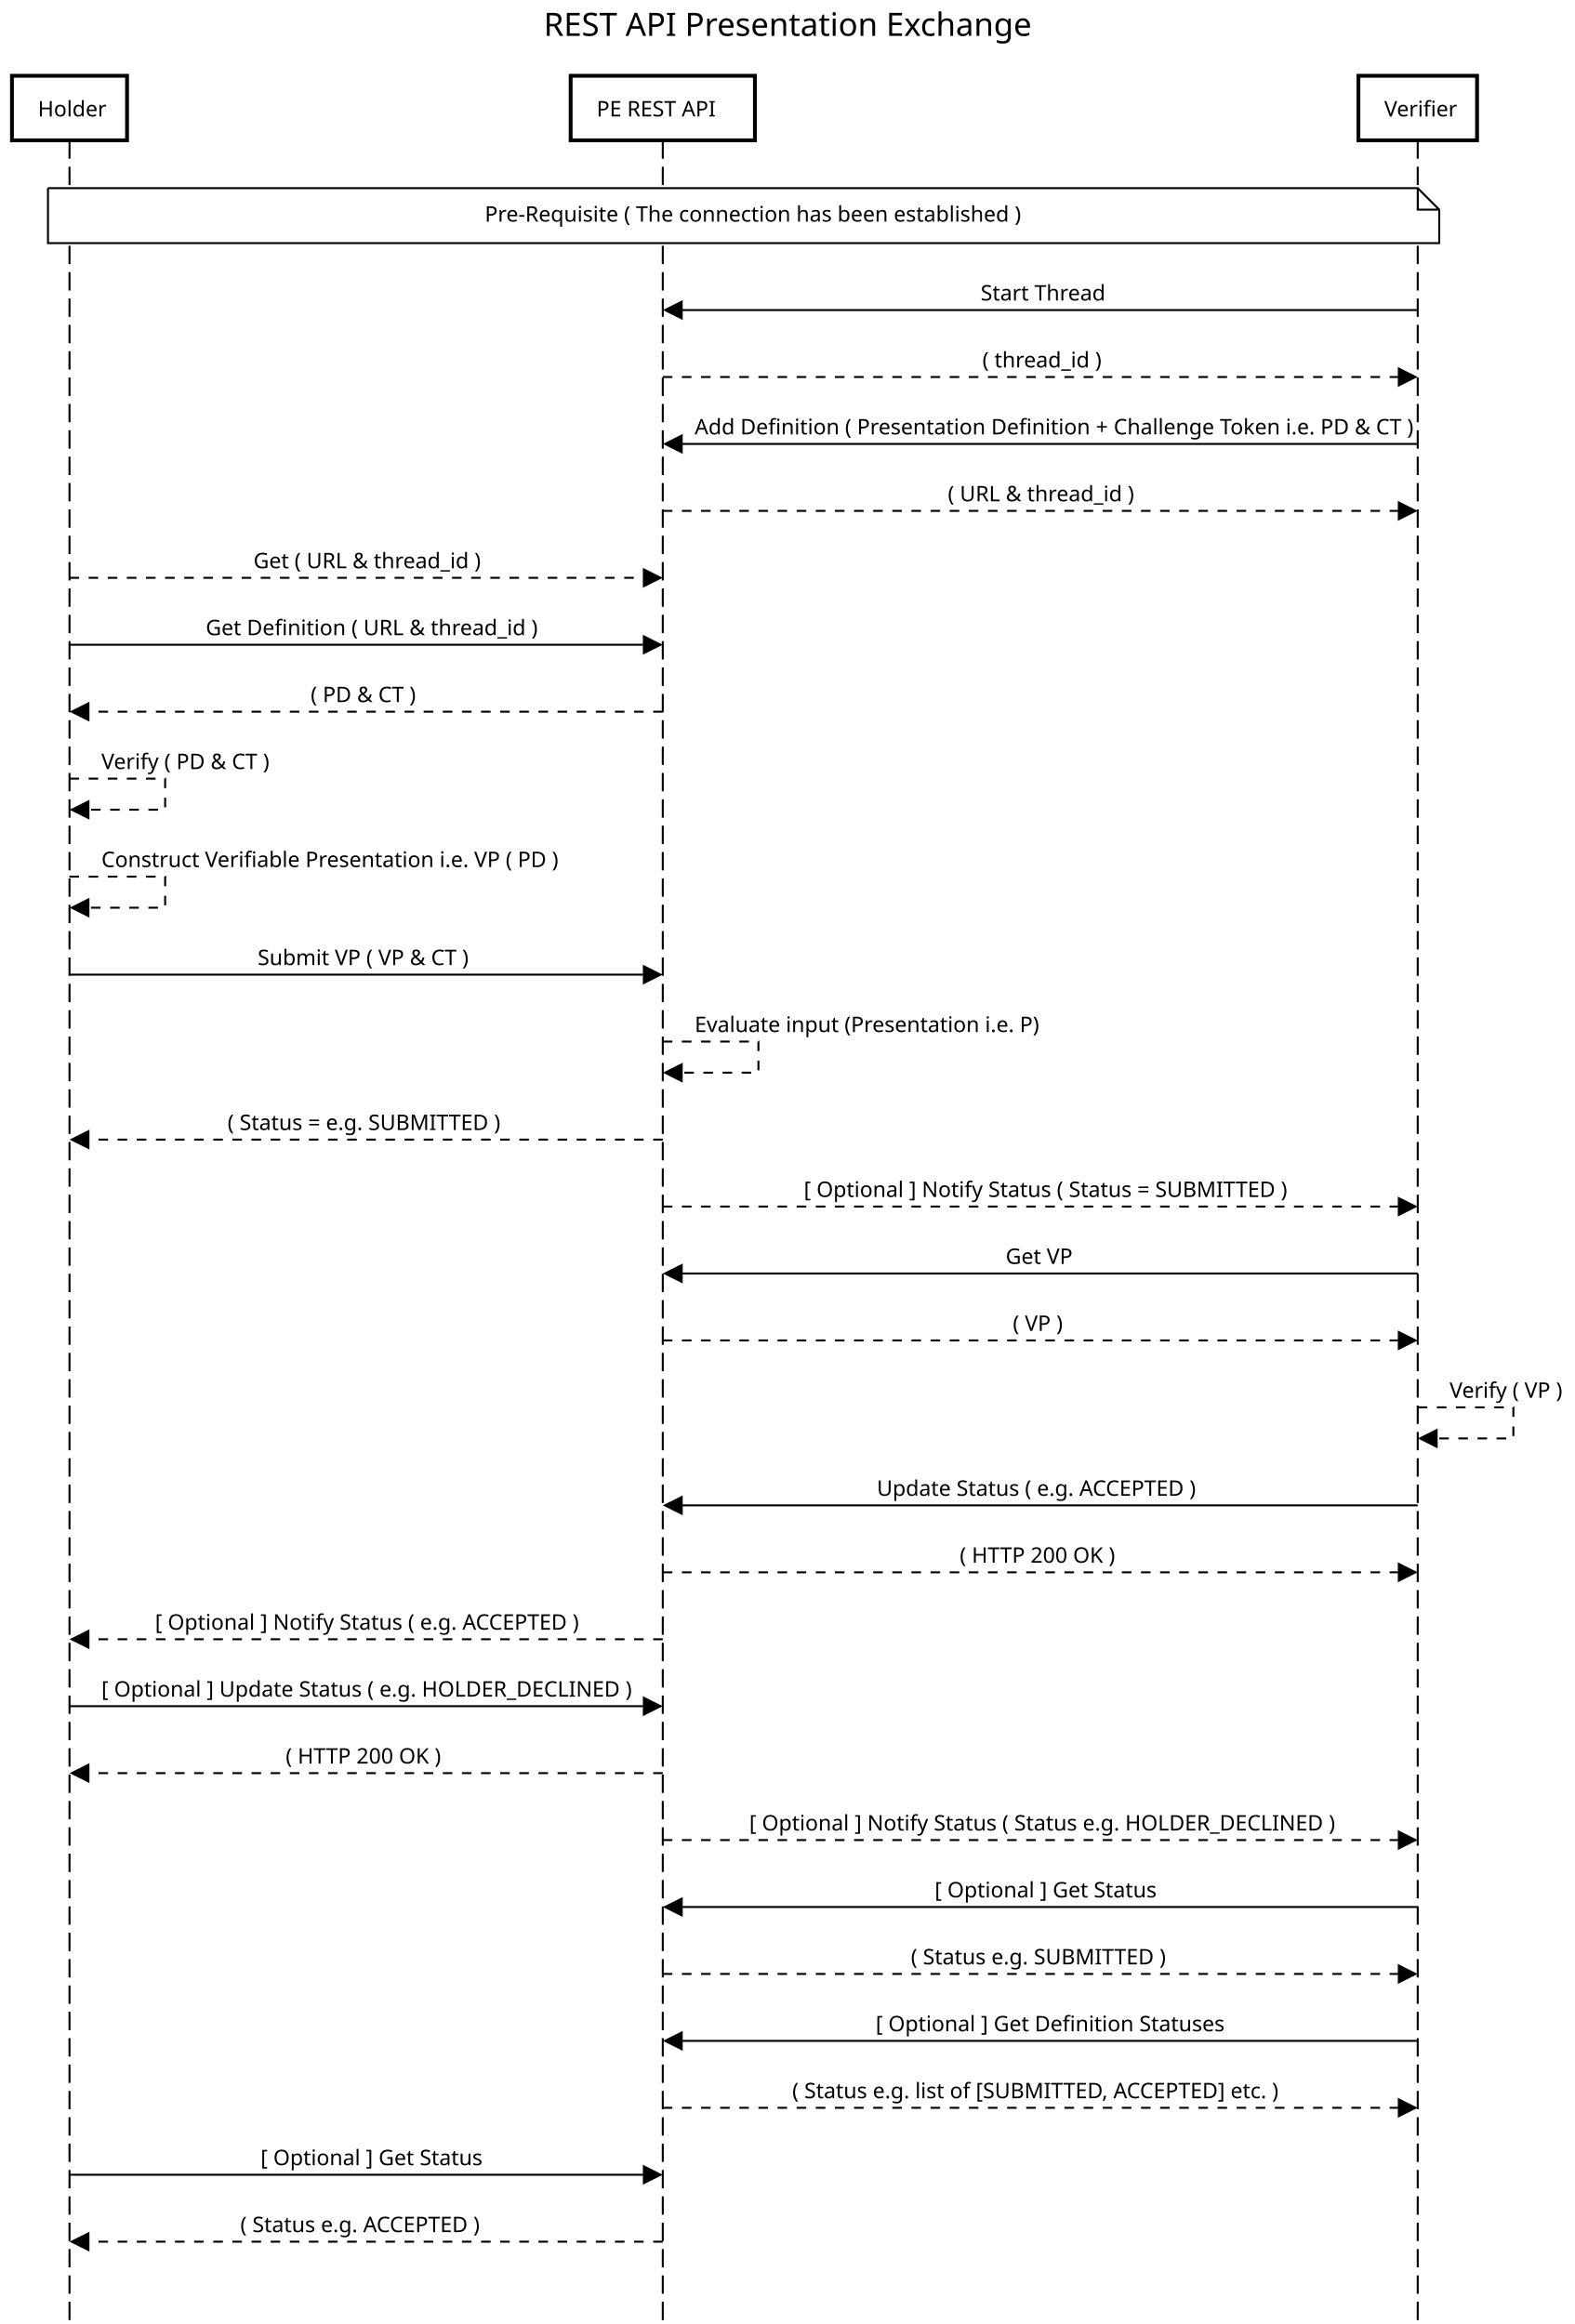
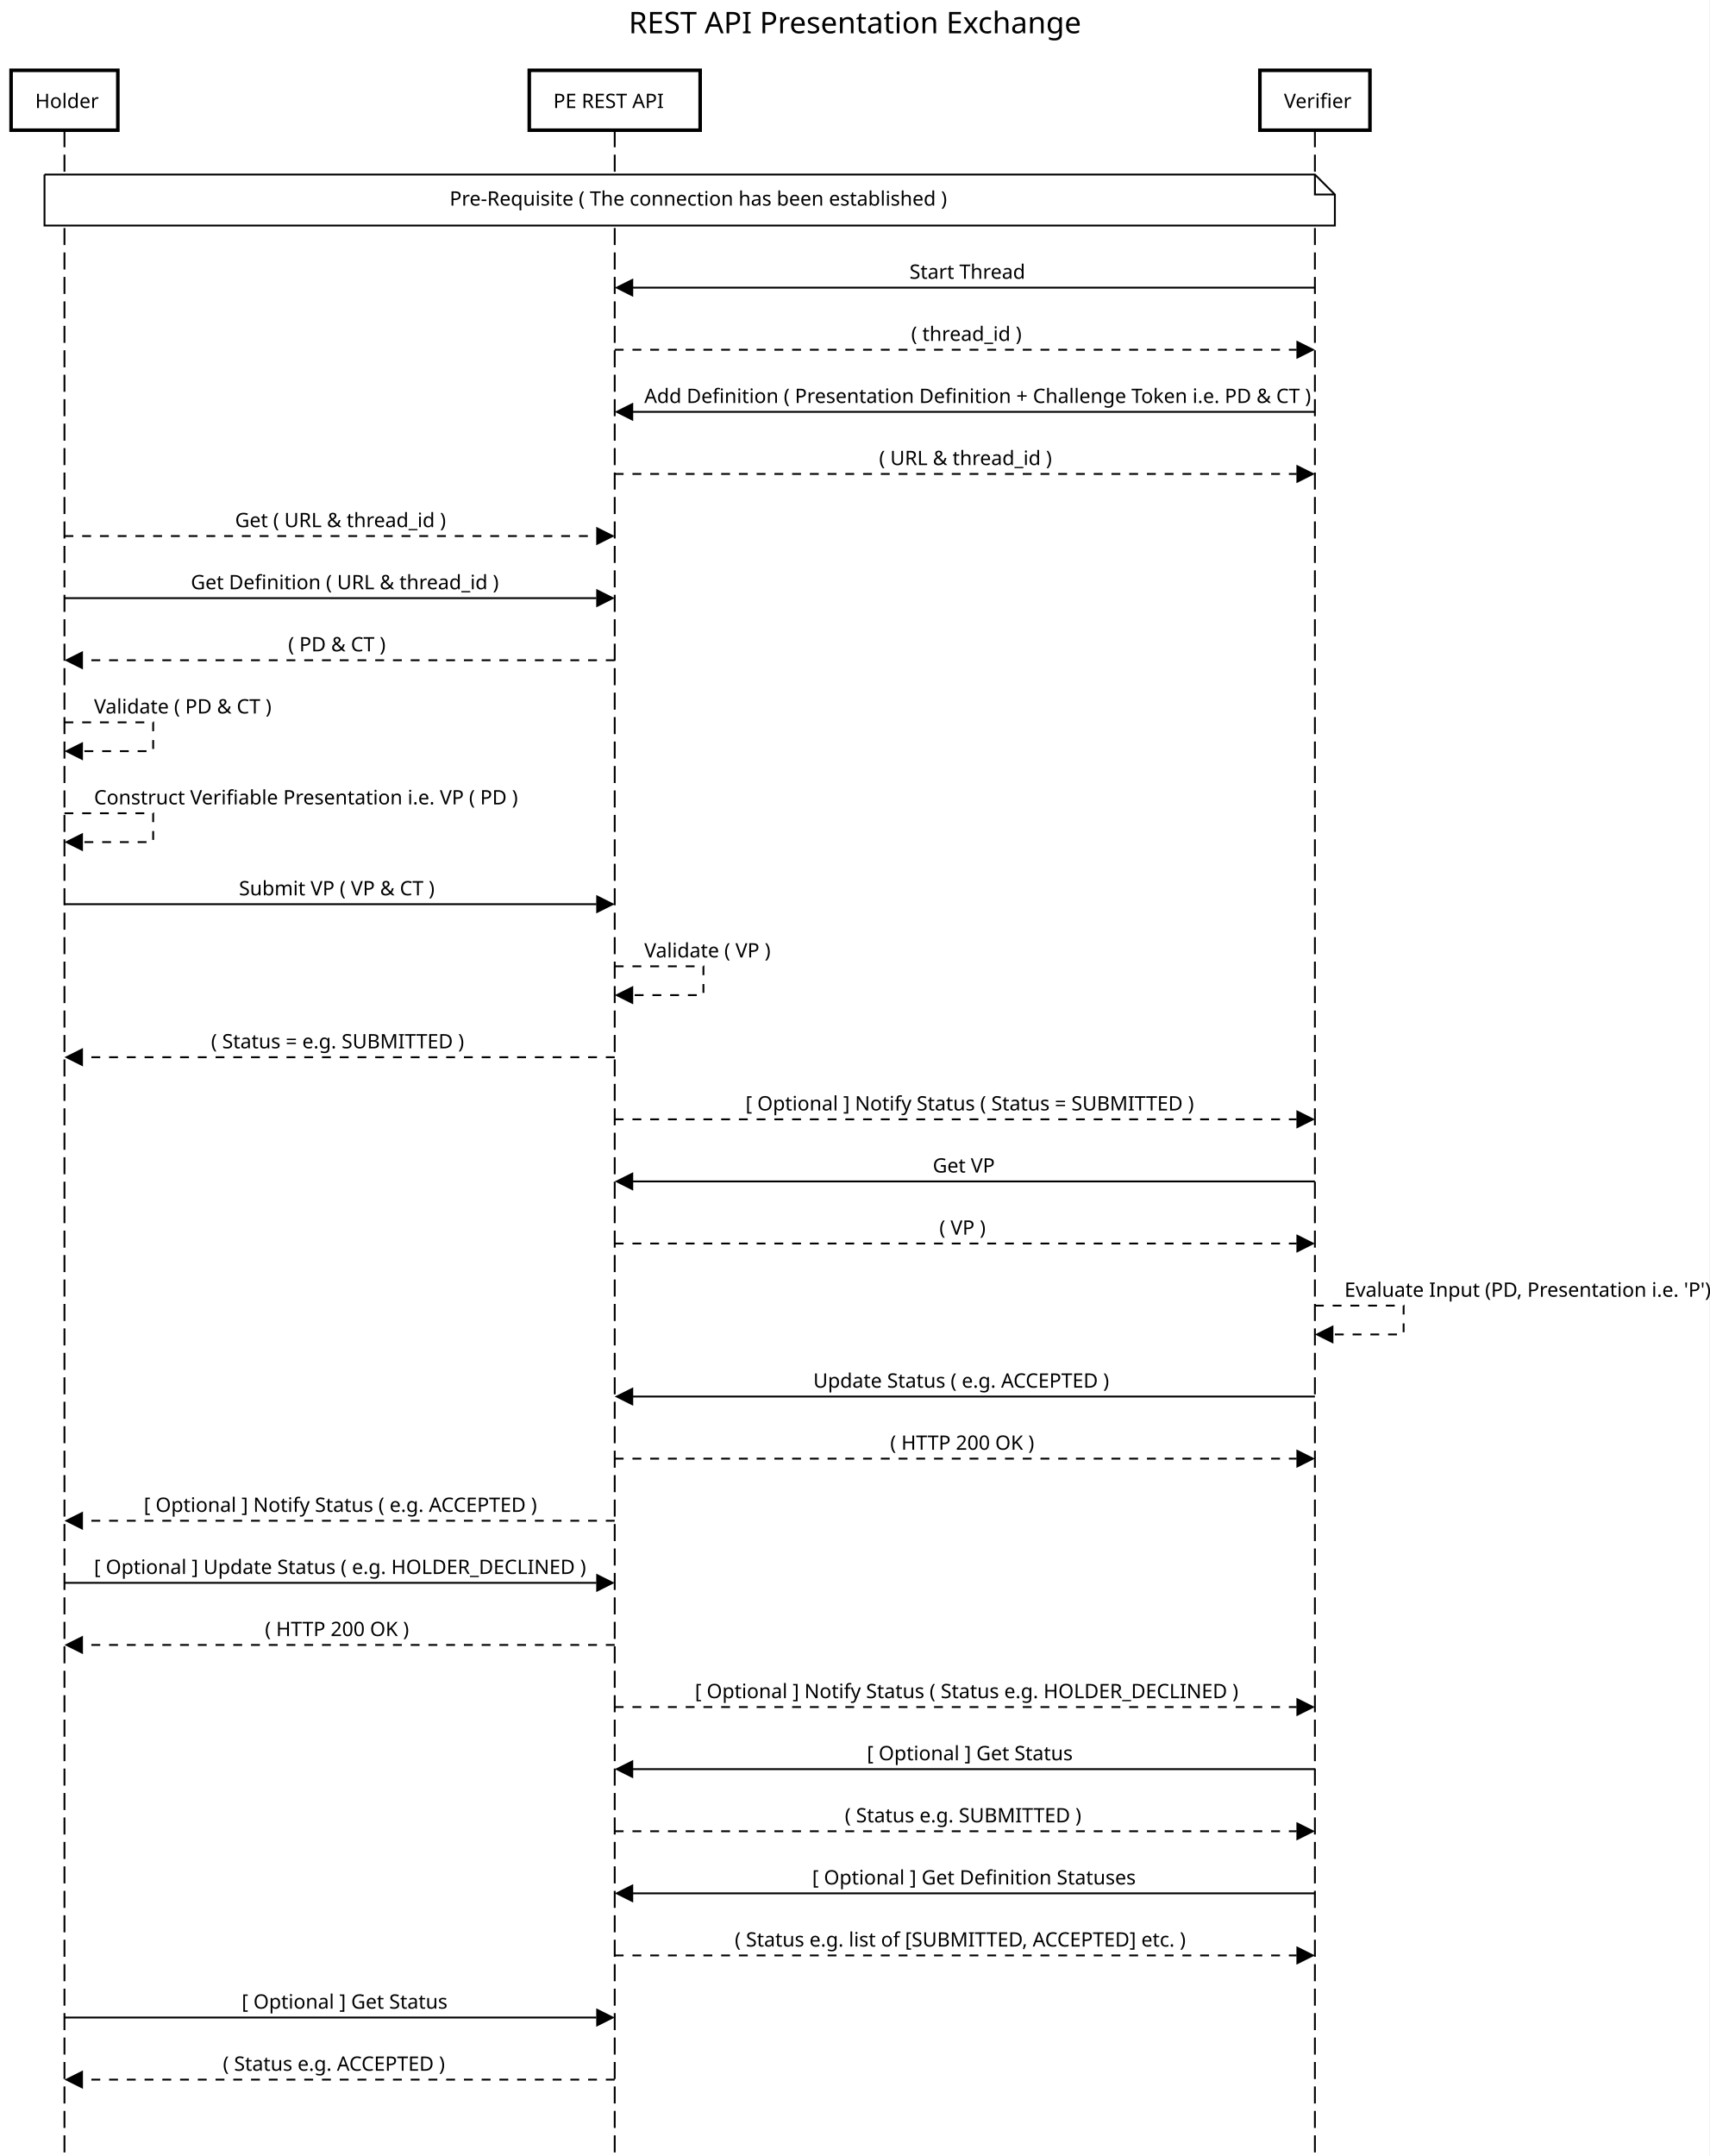
- <svg xmlns="http://www.w3.org/2000/svg" version="1.1" width="1076" height="1588">
+ <svg xmlns="http://www.w3.org/2000/svg" version="1.1" width="1259" height="1588">
  <defs />
  <g>
    <g />
    <g />
    <g />
    <g />
    <g />
    <g />
    <g />
    <g />
    <g />
    <g />
    <g />
    <g />
    <g />
    <g />
    <g />
    <g />
    <g />
    <g />
    <g />
    <g />
    <g />
    <g />
    <g />
    <g />
    <g />
    <g />
    <g />
    <g />
    <g />
    <g>
-       <rect fill="white" stroke="none" x="0" y="0" width="1076" height="1588" />
+       <rect fill="white" stroke="none" x="0" y="0" width="1259" height="1588" />
    </g>
    <g>
-       <text fill="black" stroke="none" font-family="sans-serif" font-size="16.5pt" font-style="normal" font-weight="normal" text-decoration="normal" x="371.441" y="24.503" text-anchor="start" dominant-baseline="alphabetic" xml:space="preserve">REST API Presentation Exchange</text>
+       <text fill="black" stroke="none" font-family="sans-serif" font-size="16.5pt" font-style="normal" font-weight="normal" text-decoration="normal" x="463.073" y="24.503" text-anchor="start" dominant-baseline="alphabetic" xml:space="preserve">REST API Presentation Exchange</text>
    </g>
    <g />
    <g>
      <path fill="none" stroke="black" paint-order="fill stroke markers" d=" M 47.484 95.888 L 47.484 1588.925" stroke-miterlimit="10" stroke-width="1.361" stroke-dasharray="12.566,5.445" />
      <path fill="none" stroke="black" paint-order="fill stroke markers" d=" M 452.805 95.888 L 452.805 1588.925" stroke-miterlimit="10" stroke-width="1.361" stroke-dasharray="12.566,5.445" />
      <path fill="none" stroke="black" paint-order="fill stroke markers" d=" M 968.578 95.888 L 968.578 1588.925" stroke-miterlimit="10" stroke-width="1.361" stroke-dasharray="12.566,5.445" />
    </g>
    <g>
      <path fill="none" stroke="none" />
      <g>
        <path fill="white" stroke="black" paint-order="fill stroke markers" d=" M 8.168 51.783 L 86.8 51.783 L 86.8 95.888 L 8.168 95.888 L 8.168 51.783 Z" stroke-miterlimit="10" stroke-width="2.614" stroke-dasharray="" />
      </g>
      <g>
        <g />
        <text fill="black" stroke="none" font-family="sans-serif" font-size="11pt" font-style="normal" font-weight="normal" text-decoration="normal" x="25.891" y="79.552" text-anchor="start" dominant-baseline="alphabetic" xml:space="preserve">Holder</text>
      </g>
      <path fill="none" stroke="none" />
      <g>
        <path fill="white" stroke="black" paint-order="fill stroke markers" d=" M 389.867 51.783 L 515.744 51.783 L 515.744 95.888 L 389.867 95.888 L 389.867 51.783 Z" stroke-miterlimit="10" stroke-width="2.614" stroke-dasharray="" />
      </g>
      <g>
        <g />
        <text fill="black" stroke="none" font-family="sans-serif" font-size="11pt" font-style="normal" font-weight="normal" text-decoration="normal" x="407.591" y="79.552" text-anchor="start" dominant-baseline="alphabetic" xml:space="preserve">PE REST API</text>
      </g>
      <path fill="none" stroke="none" />
      <g>
        <path fill="white" stroke="black" paint-order="fill stroke markers" d=" M 928.041 51.783 L 1009.114 51.783 L 1009.114 95.888 L 928.041 95.888 L 928.041 51.783 Z" stroke-miterlimit="10" stroke-width="2.614" stroke-dasharray="" />
      </g>
      <g>
        <g />
        <text fill="black" stroke="none" font-family="sans-serif" font-size="11pt" font-style="normal" font-weight="normal" text-decoration="normal" x="945.764" y="79.552" text-anchor="start" dominant-baseline="alphabetic" xml:space="preserve">Verifier</text>
      </g>
    </g>
    <g>
      <path fill="white" stroke="black" paint-order="fill stroke markers" d=" M 32.782 128.558 L 968.578 128.558 L 983.279 143.26 L 983.279 166.129 L 32.782 166.129 L 32.782 128.558 M 968.578 128.558 L 968.578 143.26 L 983.279 143.26" stroke-miterlimit="10" stroke-width="1.361" stroke-dasharray="" />
      <g>
        <text fill="black" stroke="none" font-family="sans-serif" font-size="11pt" font-style="normal" font-weight="normal" text-decoration="normal" x="331.195" y="151.427" text-anchor="start" dominant-baseline="alphabetic" xml:space="preserve">Pre-Requisite ( The connection has been established )</text>
      </g>
      <g>
        <g>
          <rect fill="white" stroke="none" x="667.5" y="190.632" width="86.382" height="21.236" />
        </g>
        <text fill="black" stroke="none" font-family="sans-serif" font-size="11pt" font-style="normal" font-weight="normal" text-decoration="normal" x="669.951" y="205.334" text-anchor="start" dominant-baseline="alphabetic" xml:space="preserve">Start Thread</text>
      </g>
      <g>
        <path fill="none" stroke="black" paint-order="fill stroke markers" d=" M 968.578 211.868 L 466.255 211.868" stroke-miterlimit="10" stroke-width="1.361" stroke-dasharray="" />
        <g transform="translate(452.8054,211.8676) translate(-452.8054,-211.8676)">
          <path fill="black" stroke="none" paint-order="stroke fill markers" d=" M 466.418 205.061 L 452.805 211.868 L 466.418 218.674 Z" />
        </g>
      </g>
      <g>
        <g>
          <rect fill="white" stroke="none" x="668.721" y="236.37" width="83.941" height="21.236" />
        </g>
        <text fill="black" stroke="none" font-family="sans-serif" font-size="11pt" font-style="normal" font-weight="normal" text-decoration="normal" x="671.171" y="251.072" text-anchor="start" dominant-baseline="alphabetic" xml:space="preserve">( thread_id )</text>
      </g>
      <g>
        <path fill="none" stroke="black" paint-order="fill stroke markers" d=" M 452.805 257.606 L 955.128 257.606" stroke-miterlimit="10" stroke-width="1.361" stroke-dasharray="6.534" />
        <g transform="translate(968.5775,257.6062) translate(-968.5775,-257.6062)">
          <path fill="black" stroke="none" paint-order="stroke fill markers" d=" M 954.965 250.8 L 968.578 257.606 L 954.965 264.412 Z" />
        </g>
      </g>
      <g>
        <g>
          <rect fill="white" stroke="none" x="472.135" y="282.109" width="477.112" height="21.236" />
        </g>
        <text fill="black" stroke="none" font-family="sans-serif" font-size="11pt" font-style="normal" font-weight="normal" text-decoration="normal" x="474.586" y="296.811" text-anchor="start" dominant-baseline="alphabetic" xml:space="preserve">Add Definition ( Presentation Definition + Challenge Token i.e. PD &amp; CT )</text>
      </g>
      <g>
        <path fill="none" stroke="black" paint-order="fill stroke markers" d=" M 968.578 303.345 L 466.255 303.345" stroke-miterlimit="10" stroke-width="1.361" stroke-dasharray="" />
        <g transform="translate(452.8054,303.3447) translate(-452.8054,-303.3447)">
          <path fill="black" stroke="none" paint-order="stroke fill markers" d=" M 466.418 296.538 L 452.805 303.345 L 466.418 310.151 Z" />
        </g>
      </g>
      <g>
        <g>
          <rect fill="white" stroke="none" x="645.095" y="327.848" width="131.193" height="21.236" />
        </g>
        <text fill="black" stroke="none" font-family="sans-serif" font-size="11pt" font-style="normal" font-weight="normal" text-decoration="normal" x="647.545" y="342.549" text-anchor="start" dominant-baseline="alphabetic" xml:space="preserve">( URL &amp; thread_id )</text>
      </g>
      <g>
        <path fill="none" stroke="black" paint-order="fill stroke markers" d=" M 452.805 349.083 L 955.128 349.083" stroke-miterlimit="10" stroke-width="1.361" stroke-dasharray="6.534" />
        <g transform="translate(968.5775,349.0833) translate(-968.5775,-349.0833)">
          <path fill="black" stroke="none" paint-order="stroke fill markers" d=" M 954.965 342.277 L 968.578 349.083 L 954.965 355.89 Z" />
        </g>
      </g>
      <g>
        <g>
          <rect fill="white" stroke="none" x="170.697" y="373.586" width="158.895" height="21.236" />
        </g>
        <text fill="black" stroke="none" font-family="sans-serif" font-size="11pt" font-style="normal" font-weight="normal" text-decoration="normal" x="173.148" y="388.288" text-anchor="start" dominant-baseline="alphabetic" xml:space="preserve">Get ( URL &amp; thread_id )</text>
      </g>
      <g>
        <path fill="none" stroke="black" paint-order="fill stroke markers" d=" M 47.484 394.822 L 439.356 394.822" stroke-miterlimit="10" stroke-width="1.361" stroke-dasharray="6.534" />
        <g transform="translate(452.8054,394.8219) translate(-452.8054,-394.8219)">
          <path fill="black" stroke="none" paint-order="stroke fill markers" d=" M 439.193 388.016 L 452.805 394.822 L 439.193 401.628 Z" />
        </g>
      </g>
      <g>
        <g>
          <rect fill="white" stroke="none" x="138.102" y="419.325" width="224.084" height="21.236" />
        </g>
        <text fill="black" stroke="none" font-family="sans-serif" font-size="11pt" font-style="normal" font-weight="normal" text-decoration="normal" x="140.553" y="434.026" text-anchor="start" dominant-baseline="alphabetic" xml:space="preserve">Get Definition ( URL &amp; thread_id )</text>
      </g>
      <g>
        <path fill="none" stroke="black" paint-order="fill stroke markers" d=" M 47.484 440.56 L 439.356 440.56" stroke-miterlimit="10" stroke-width="1.361" stroke-dasharray="" />
        <g transform="translate(452.8054,440.5604) translate(-452.8054,-440.5604)">
          <path fill="black" stroke="none" paint-order="stroke fill markers" d=" M 439.193 433.754 L 452.805 440.56 L 439.193 447.367 Z" />
        </g>
      </g>
      <g>
        <g>
          <rect fill="white" stroke="none" x="209.824" y="465.063" width="80.641" height="21.236" />
        </g>
        <text fill="black" stroke="none" font-family="sans-serif" font-size="11pt" font-style="normal" font-weight="normal" text-decoration="normal" x="212.274" y="479.765" text-anchor="start" dominant-baseline="alphabetic" xml:space="preserve">( PD &amp; CT )</text>
      </g>
      <g>
        <path fill="none" stroke="black" paint-order="fill stroke markers" d=" M 452.805 486.299 L 60.933 486.299" stroke-miterlimit="10" stroke-width="1.361" stroke-dasharray="6.534" />
        <g transform="translate(47.48399,486.299) translate(-47.48399,-486.299)">
          <path fill="black" stroke="none" paint-order="stroke fill markers" d=" M 61.097 479.493 L 47.484 486.299 L 61.097 493.105 Z" />
        </g>
      </g>
      <g>
        <g>
-           <rect fill="white" stroke="none" x="66.814" y="510.802" width="121.379" height="21.236" />
-         </g>
-         <text fill="black" stroke="none" font-family="sans-serif" font-size="11pt" font-style="normal" font-weight="normal" text-decoration="normal" x="69.264" y="525.503" text-anchor="start" dominant-baseline="alphabetic" xml:space="preserve">Verify ( PD &amp; CT )</text>
+           <rect fill="white" stroke="none" x="66.814" y="510.802" width="136.604" height="21.236" />
+         </g>
+         <text fill="black" stroke="none" font-family="sans-serif" font-size="11pt" font-style="normal" font-weight="normal" text-decoration="normal" x="69.264" y="525.503" text-anchor="start" dominant-baseline="alphabetic" xml:space="preserve">Validate ( PD &amp; CT )</text>
      </g>
      <g>
        <path fill="none" stroke="black" paint-order="fill stroke markers" d=" M 47.484 532.038 L 112.825 532.038 L 112.825 553.273 L 60.933 553.273" stroke-miterlimit="10" stroke-width="1.361" stroke-dasharray="6.534" />
        <g transform="translate(47.48399,553.2733) translate(-47.48399,-553.2733)">
          <path fill="black" stroke="none" paint-order="stroke fill markers" d=" M 61.097 546.467 L 47.484 553.273 L 61.097 560.08 Z" />
        </g>
      </g>
      <g>
        <g>
          <rect fill="white" stroke="none" x="66.814" y="577.776" width="308.007" height="21.236" />
        </g>
        <text fill="black" stroke="none" font-family="sans-serif" font-size="11pt" font-style="normal" font-weight="normal" text-decoration="normal" x="69.264" y="592.478" text-anchor="start" dominant-baseline="alphabetic" xml:space="preserve">Construct Verifiable Presentation i.e. VP ( PD )</text>
      </g>
      <g>
        <path fill="none" stroke="black" paint-order="fill stroke markers" d=" M 47.484 599.012 L 112.825 599.012 L 112.825 620.248 L 60.933 620.248" stroke-miterlimit="10" stroke-width="1.361" stroke-dasharray="6.534" />
        <g transform="translate(47.48399,620.2477) translate(-47.48399,-620.2477)">
          <path fill="black" stroke="none" paint-order="stroke fill markers" d=" M 61.097 613.441 L 47.484 620.248 L 61.097 627.054 Z" />
        </g>
      </g>
      <g>
        <g>
          <rect fill="white" stroke="none" x="173.564" y="644.75" width="153.161" height="21.236" />
        </g>
        <text fill="black" stroke="none" font-family="sans-serif" font-size="11pt" font-style="normal" font-weight="normal" text-decoration="normal" x="176.014" y="659.452" text-anchor="start" dominant-baseline="alphabetic" xml:space="preserve">Submit VP ( VP &amp; CT )</text>
      </g>
      <g>
        <path fill="none" stroke="black" paint-order="fill stroke markers" d=" M 47.484 665.986 L 439.356 665.986" stroke-miterlimit="10" stroke-width="1.361" stroke-dasharray="" />
        <g transform="translate(452.8054,665.9862) translate(-452.8054,-665.9862)">
          <path fill="black" stroke="none" paint-order="stroke fill markers" d=" M 439.193 659.18 L 452.805 665.986 L 439.193 672.793 Z" />
        </g>
      </g>
      <g>
        <g>
-           <rect fill="white" stroke="none" x="472.135" y="690.489" width="231.443" height="21.236" />
-         </g>
-         <text fill="black" stroke="none" font-family="sans-serif" font-size="11pt" font-style="normal" font-weight="normal" text-decoration="normal" x="474.586" y="705.191" text-anchor="start" dominant-baseline="alphabetic" xml:space="preserve">Evaluate input (Presentation i.e. P)</text>
+           <rect fill="white" stroke="none" x="472.135" y="690.489" width="98.329" height="21.236" />
+         </g>
+         <text fill="black" stroke="none" font-family="sans-serif" font-size="11pt" font-style="normal" font-weight="normal" text-decoration="normal" x="474.586" y="705.191" text-anchor="start" dominant-baseline="alphabetic" xml:space="preserve">Validate ( VP )</text>
      </g>
      <g>
        <path fill="none" stroke="black" paint-order="fill stroke markers" d=" M 452.805 711.725 L 518.146 711.725 L 518.146 732.961 L 466.255 732.961" stroke-miterlimit="10" stroke-width="1.361" stroke-dasharray="6.534" />
        <g transform="translate(452.8054,732.9606) translate(-452.8054,-732.9606)">
          <path fill="black" stroke="none" paint-order="stroke fill markers" d=" M 466.418 726.154 L 452.805 732.961 L 466.418 739.767 Z" />
        </g>
      </g>
      <g>
        <g>
          <rect fill="white" stroke="none" x="152.991" y="757.463" width="194.306" height="21.236" />
        </g>
        <text fill="black" stroke="none" font-family="sans-serif" font-size="11pt" font-style="normal" font-weight="normal" text-decoration="normal" x="155.442" y="772.165" text-anchor="start" dominant-baseline="alphabetic" xml:space="preserve">( Status = e.g. SUBMITTED )</text>
      </g>
      <g>
        <path fill="none" stroke="black" paint-order="fill stroke markers" d=" M 452.805 778.699 L 60.933 778.699" stroke-miterlimit="10" stroke-width="1.361" stroke-dasharray="6.534" />
        <g transform="translate(47.48399,778.6991) translate(-47.48399,-778.6991)">
          <path fill="black" stroke="none" paint-order="stroke fill markers" d=" M 61.097 771.893 L 47.484 778.699 L 61.097 785.505 Z" />
        </g>
      </g>
      <g>
        <g>
          <rect fill="white" stroke="none" x="546.727" y="803.202" width="327.928" height="21.236" />
        </g>
        <text fill="black" stroke="none" font-family="sans-serif" font-size="11pt" font-style="normal" font-weight="normal" text-decoration="normal" x="549.178" y="817.904" text-anchor="start" dominant-baseline="alphabetic" xml:space="preserve">[ Optional ] Notify Status ( Status = SUBMITTED )</text>
      </g>
      <g>
        <path fill="none" stroke="black" paint-order="fill stroke markers" d=" M 452.805 824.438 L 955.128 824.438" stroke-miterlimit="10" stroke-width="1.361" stroke-dasharray="6.534" />
        <g transform="translate(968.5775,824.4377) translate(-968.5775,-824.4377)">
          <path fill="black" stroke="none" paint-order="stroke fill markers" d=" M 954.965 817.631 L 968.578 824.438 L 954.965 831.244 Z" />
        </g>
      </g>
      <g>
        <g>
          <rect fill="white" stroke="none" x="684.612" y="848.941" width="52.159" height="21.236" />
        </g>
        <text fill="black" stroke="none" font-family="sans-serif" font-size="11pt" font-style="normal" font-weight="normal" text-decoration="normal" x="687.062" y="863.642" text-anchor="start" dominant-baseline="alphabetic" xml:space="preserve">Get VP</text>
      </g>
      <g>
        <path fill="none" stroke="black" paint-order="fill stroke markers" d=" M 968.578 870.176 L 466.255 870.176" stroke-miterlimit="10" stroke-width="1.361" stroke-dasharray="" />
        <g transform="translate(452.8054,870.1763) translate(-452.8054,-870.1763)">
          <path fill="black" stroke="none" paint-order="stroke fill markers" d=" M 466.418 863.37 L 452.805 870.176 L 466.418 876.983 Z" />
        </g>
      </g>
      <g>
        <g>
          <rect fill="white" stroke="none" x="689.508" y="894.679" width="42.367" height="21.236" />
        </g>
        <text fill="black" stroke="none" font-family="sans-serif" font-size="11pt" font-style="normal" font-weight="normal" text-decoration="normal" x="691.958" y="909.381" text-anchor="start" dominant-baseline="alphabetic" xml:space="preserve">( VP )</text>
      </g>
      <g>
        <path fill="none" stroke="black" paint-order="fill stroke markers" d=" M 452.805 915.915 L 955.128 915.915" stroke-miterlimit="10" stroke-width="1.361" stroke-dasharray="6.534" />
        <g transform="translate(968.5775,915.9148) translate(-968.5775,-915.9148)">
          <path fill="black" stroke="none" paint-order="stroke fill markers" d=" M 954.965 909.109 L 968.578 915.915 L 954.965 922.721 Z" />
        </g>
      </g>
      <g>
        <g>
-           <rect fill="white" stroke="none" x="987.908" y="940.418" width="83.104" height="21.236" />
-         </g>
-         <text fill="black" stroke="none" font-family="sans-serif" font-size="11pt" font-style="normal" font-weight="normal" text-decoration="normal" x="990.358" y="955.119" text-anchor="start" dominant-baseline="alphabetic" xml:space="preserve">Verify ( VP )</text>
+           <rect fill="white" stroke="none" x="987.908" y="940.418" width="266.368" height="21.236" />
+         </g>
+         <text fill="black" stroke="none" font-family="sans-serif" font-size="11pt" font-style="normal" font-weight="normal" text-decoration="normal" x="990.358" y="955.119" text-anchor="start" dominant-baseline="alphabetic" xml:space="preserve">Evaluate Input (PD, Presentation i.e. 'P')</text>
      </g>
      <g>
        <path fill="none" stroke="black" paint-order="fill stroke markers" d=" M 968.578 961.653 L 1033.918 961.653 L 1033.918 982.889 L 982.027 982.889" stroke-miterlimit="10" stroke-width="1.361" stroke-dasharray="6.534" />
        <g transform="translate(968.5775,982.8892) translate(-968.5775,-982.8892)">
          <path fill="black" stroke="none" paint-order="stroke fill markers" d=" M 982.19 976.083 L 968.578 982.889 L 982.19 989.696 Z" />
        </g>
      </g>
      <g>
        <g>
          <rect fill="white" stroke="none" x="596.62" y="1007.392" width="228.143" height="21.236" />
        </g>
        <text fill="black" stroke="none" font-family="sans-serif" font-size="11pt" font-style="normal" font-weight="normal" text-decoration="normal" x="599.07" y="1022.094" text-anchor="start" dominant-baseline="alphabetic" xml:space="preserve">Update Status ( e.g. ACCEPTED )</text>
      </g>
      <g>
        <path fill="none" stroke="black" paint-order="fill stroke markers" d=" M 968.578 1028.628 L 466.255 1028.628" stroke-miterlimit="10" stroke-width="1.361" stroke-dasharray="" />
        <g transform="translate(452.8054,1028.628) translate(-452.8054,-1028.628)">
          <path fill="black" stroke="none" paint-order="stroke fill markers" d=" M 466.418 1021.821 L 452.805 1028.628 L 466.418 1035.434 Z" />
        </g>
      </g>
      <g>
        <g>
          <rect fill="white" stroke="none" x="653.256" y="1053.131" width="114.872" height="21.236" />
        </g>
        <text fill="black" stroke="none" font-family="sans-serif" font-size="11pt" font-style="normal" font-weight="normal" text-decoration="normal" x="655.706" y="1067.832" text-anchor="start" dominant-baseline="alphabetic" xml:space="preserve">( HTTP 200 OK )</text>
      </g>
      <g>
        <path fill="none" stroke="black" paint-order="fill stroke markers" d=" M 452.805 1074.366 L 955.128 1074.366" stroke-miterlimit="10" stroke-width="1.361" stroke-dasharray="6.534" />
        <g transform="translate(968.5775,1074.366) translate(-968.5775,-1074.366)">
          <path fill="black" stroke="none" paint-order="stroke fill markers" d=" M 954.965 1067.56 L 968.578 1074.366 L 954.965 1081.173 Z" />
        </g>
      </g>
      <g>
        <g>
          <rect fill="white" stroke="none" x="103.489" y="1098.869" width="293.311" height="21.236" />
        </g>
        <text fill="black" stroke="none" font-family="sans-serif" font-size="11pt" font-style="normal" font-weight="normal" text-decoration="normal" x="105.939" y="1113.571" text-anchor="start" dominant-baseline="alphabetic" xml:space="preserve">[ Optional ] Notify Status ( e.g. ACCEPTED )</text>
      </g>
      <g>
        <path fill="none" stroke="black" paint-order="fill stroke markers" d=" M 452.805 1120.105 L 60.933 1120.105" stroke-miterlimit="10" stroke-width="1.361" stroke-dasharray="6.534" />
        <g transform="translate(47.48399,1120.105) translate(-47.48399,-1120.105)">
          <path fill="black" stroke="none" paint-order="stroke fill markers" d=" M 61.097 1113.299 L 47.484 1120.105 L 61.097 1126.911 Z" />
        </g>
      </g>
      <g>
        <g>
          <rect fill="white" stroke="none" x="66.814" y="1144.608" width="366.661" height="21.236" />
        </g>
        <text fill="black" stroke="none" font-family="sans-serif" font-size="11pt" font-style="normal" font-weight="normal" text-decoration="normal" x="69.264" y="1159.309" text-anchor="start" dominant-baseline="alphabetic" xml:space="preserve">[ Optional ] Update Status ( e.g. HOLDER_DECLINED )</text>
      </g>
      <g>
        <path fill="none" stroke="black" paint-order="fill stroke markers" d=" M 47.484 1165.843 L 439.356 1165.843" stroke-miterlimit="10" stroke-width="1.361" stroke-dasharray="" />
        <g transform="translate(452.8054,1165.843) translate(-452.8054,-1165.843)">
          <path fill="black" stroke="none" paint-order="stroke fill markers" d=" M 439.193 1159.037 L 452.805 1165.843 L 439.193 1172.65 Z" />
        </g>
      </g>
      <g>
        <g>
          <rect fill="white" stroke="none" x="192.709" y="1190.346" width="114.872" height="21.236" />
        </g>
        <text fill="black" stroke="none" font-family="sans-serif" font-size="11pt" font-style="normal" font-weight="normal" text-decoration="normal" x="195.159" y="1205.048" text-anchor="start" dominant-baseline="alphabetic" xml:space="preserve">( HTTP 200 OK )</text>
      </g>
      <g>
        <path fill="none" stroke="black" paint-order="fill stroke markers" d=" M 452.805 1211.582 L 60.933 1211.582" stroke-miterlimit="10" stroke-width="1.361" stroke-dasharray="6.534" />
        <g transform="translate(47.48399,1211.582) translate(-47.48399,-1211.582)">
          <path fill="black" stroke="none" paint-order="stroke fill markers" d=" M 61.097 1204.776 L 47.484 1211.582 L 61.097 1218.388 Z" />
        </g>
      </g>
      <g>
        <g>
          <rect fill="white" stroke="none" x="509.444" y="1236.085" width="402.495" height="21.236" />
        </g>
        <text fill="black" stroke="none" font-family="sans-serif" font-size="11pt" font-style="normal" font-weight="normal" text-decoration="normal" x="511.894" y="1250.787" text-anchor="start" dominant-baseline="alphabetic" xml:space="preserve">[ Optional ] Notify Status ( Status e.g. HOLDER_DECLINED )</text>
      </g>
      <g>
        <path fill="none" stroke="black" paint-order="fill stroke markers" d=" M 452.805 1257.321 L 955.128 1257.321" stroke-miterlimit="10" stroke-width="1.361" stroke-dasharray="6.534" />
        <g transform="translate(968.5775,1257.321) translate(-968.5775,-1257.321)">
          <path fill="black" stroke="none" paint-order="stroke fill markers" d=" M 954.965 1250.514 L 968.578 1257.321 L 954.965 1264.127 Z" />
        </g>
      </g>
      <g>
        <g>
          <rect fill="white" stroke="none" x="636.126" y="1281.823" width="149.131" height="21.236" />
        </g>
        <text fill="black" stroke="none" font-family="sans-serif" font-size="11pt" font-style="normal" font-weight="normal" text-decoration="normal" x="638.576" y="1296.525" text-anchor="start" dominant-baseline="alphabetic" xml:space="preserve">[ Optional ] Get Status</text>
      </g>
      <g>
        <path fill="none" stroke="black" paint-order="fill stroke markers" d=" M 968.578 1303.059 L 466.255 1303.059" stroke-miterlimit="10" stroke-width="1.361" stroke-dasharray="" />
        <g transform="translate(452.8054,1303.059) translate(-452.8054,-1303.059)">
          <path fill="black" stroke="none" paint-order="stroke fill markers" d=" M 466.418 1296.253 L 452.805 1303.059 L 466.418 1309.866 Z" />
        </g>
      </g>
      <g>
        <g>
          <rect fill="white" stroke="none" x="619.855" y="1327.562" width="181.672" height="21.236" />
        </g>
        <text fill="black" stroke="none" font-family="sans-serif" font-size="11pt" font-style="normal" font-weight="normal" text-decoration="normal" x="622.306" y="1342.264" text-anchor="start" dominant-baseline="alphabetic" xml:space="preserve">( Status e.g. SUBMITTED )</text>
      </g>
      <g>
        <path fill="none" stroke="black" paint-order="fill stroke markers" d=" M 452.805 1348.798 L 955.128 1348.798" stroke-miterlimit="10" stroke-width="1.361" stroke-dasharray="6.534" />
        <g transform="translate(968.5775,1348.798) translate(-968.5775,-1348.798)">
          <path fill="black" stroke="none" paint-order="stroke fill markers" d=" M 954.965 1341.991 L 968.578 1348.798 L 954.965 1355.604 Z" />
        </g>
      </g>
      <g>
        <g>
          <rect fill="white" stroke="none" x="595.79" y="1373.301" width="229.804" height="21.236" />
        </g>
        <text fill="black" stroke="none" font-family="sans-serif" font-size="11pt" font-style="normal" font-weight="normal" text-decoration="normal" x="598.24" y="1388.002" text-anchor="start" dominant-baseline="alphabetic" xml:space="preserve">[ Optional ] Get Definition Statuses</text>
      </g>
      <g>
        <path fill="none" stroke="black" paint-order="fill stroke markers" d=" M 968.578 1394.536 L 466.255 1394.536" stroke-miterlimit="10" stroke-width="1.361" stroke-dasharray="" />
        <g transform="translate(452.8054,1394.536) translate(-452.8054,-1394.536)">
          <path fill="black" stroke="none" paint-order="stroke fill markers" d=" M 466.418 1387.73 L 452.805 1394.536 L 466.418 1401.343 Z" />
        </g>
      </g>
      <g>
        <g>
          <rect fill="white" stroke="none" x="538.8" y="1419.039" width="343.784" height="21.236" />
        </g>
        <text fill="black" stroke="none" font-family="sans-serif" font-size="11pt" font-style="normal" font-weight="normal" text-decoration="normal" x="541.25" y="1433.741" text-anchor="start" dominant-baseline="alphabetic" xml:space="preserve">( Status e.g. list of [SUBMITTED, ACCEPTED] etc. )</text>
      </g>
      <g>
        <path fill="none" stroke="black" paint-order="fill stroke markers" d=" M 452.805 1440.275 L 955.128 1440.275" stroke-miterlimit="10" stroke-width="1.361" stroke-dasharray="6.534" />
        <g transform="translate(968.5775,1440.275) translate(-968.5775,-1440.275)">
          <path fill="black" stroke="none" paint-order="stroke fill markers" d=" M 954.965 1433.469 L 968.578 1440.275 L 954.965 1447.081 Z" />
        </g>
      </g>
      <g>
        <g>
          <rect fill="white" stroke="none" x="175.579" y="1464.778" width="149.131" height="21.236" />
        </g>
        <text fill="black" stroke="none" font-family="sans-serif" font-size="11pt" font-style="normal" font-weight="normal" text-decoration="normal" x="178.029" y="1479.479" text-anchor="start" dominant-baseline="alphabetic" xml:space="preserve">[ Optional ] Get Status</text>
      </g>
      <g>
        <path fill="none" stroke="black" paint-order="fill stroke markers" d=" M 47.484 1486.013 L 439.356 1486.013" stroke-miterlimit="10" stroke-width="1.361" stroke-dasharray="" />
        <g transform="translate(452.8054,1486.013) translate(-452.8054,-1486.013)">
          <path fill="black" stroke="none" paint-order="stroke fill markers" d=" M 439.193 1479.207 L 452.805 1486.013 L 439.193 1492.82 Z" />
        </g>
      </g>
      <g>
        <g>
          <rect fill="white" stroke="none" x="161.746" y="1510.516" width="176.797" height="21.236" />
        </g>
        <text fill="black" stroke="none" font-family="sans-serif" font-size="11pt" font-style="normal" font-weight="normal" text-decoration="normal" x="164.196" y="1525.218" text-anchor="start" dominant-baseline="alphabetic" xml:space="preserve">( Status e.g. ACCEPTED )</text>
      </g>
      <g>
        <path fill="none" stroke="black" paint-order="fill stroke markers" d=" M 452.805 1531.752 L 60.933 1531.752" stroke-miterlimit="10" stroke-width="1.361" stroke-dasharray="6.534" />
        <g transform="translate(47.48399,1531.752) translate(-47.48399,-1531.752)">
          <path fill="black" stroke="none" paint-order="stroke fill markers" d=" M 61.097 1524.946 L 47.484 1531.752 L 61.097 1538.558 Z" />
        </g>
      </g>
    </g>
    <g />
    <g />
    <g />
  </g>
</svg>
